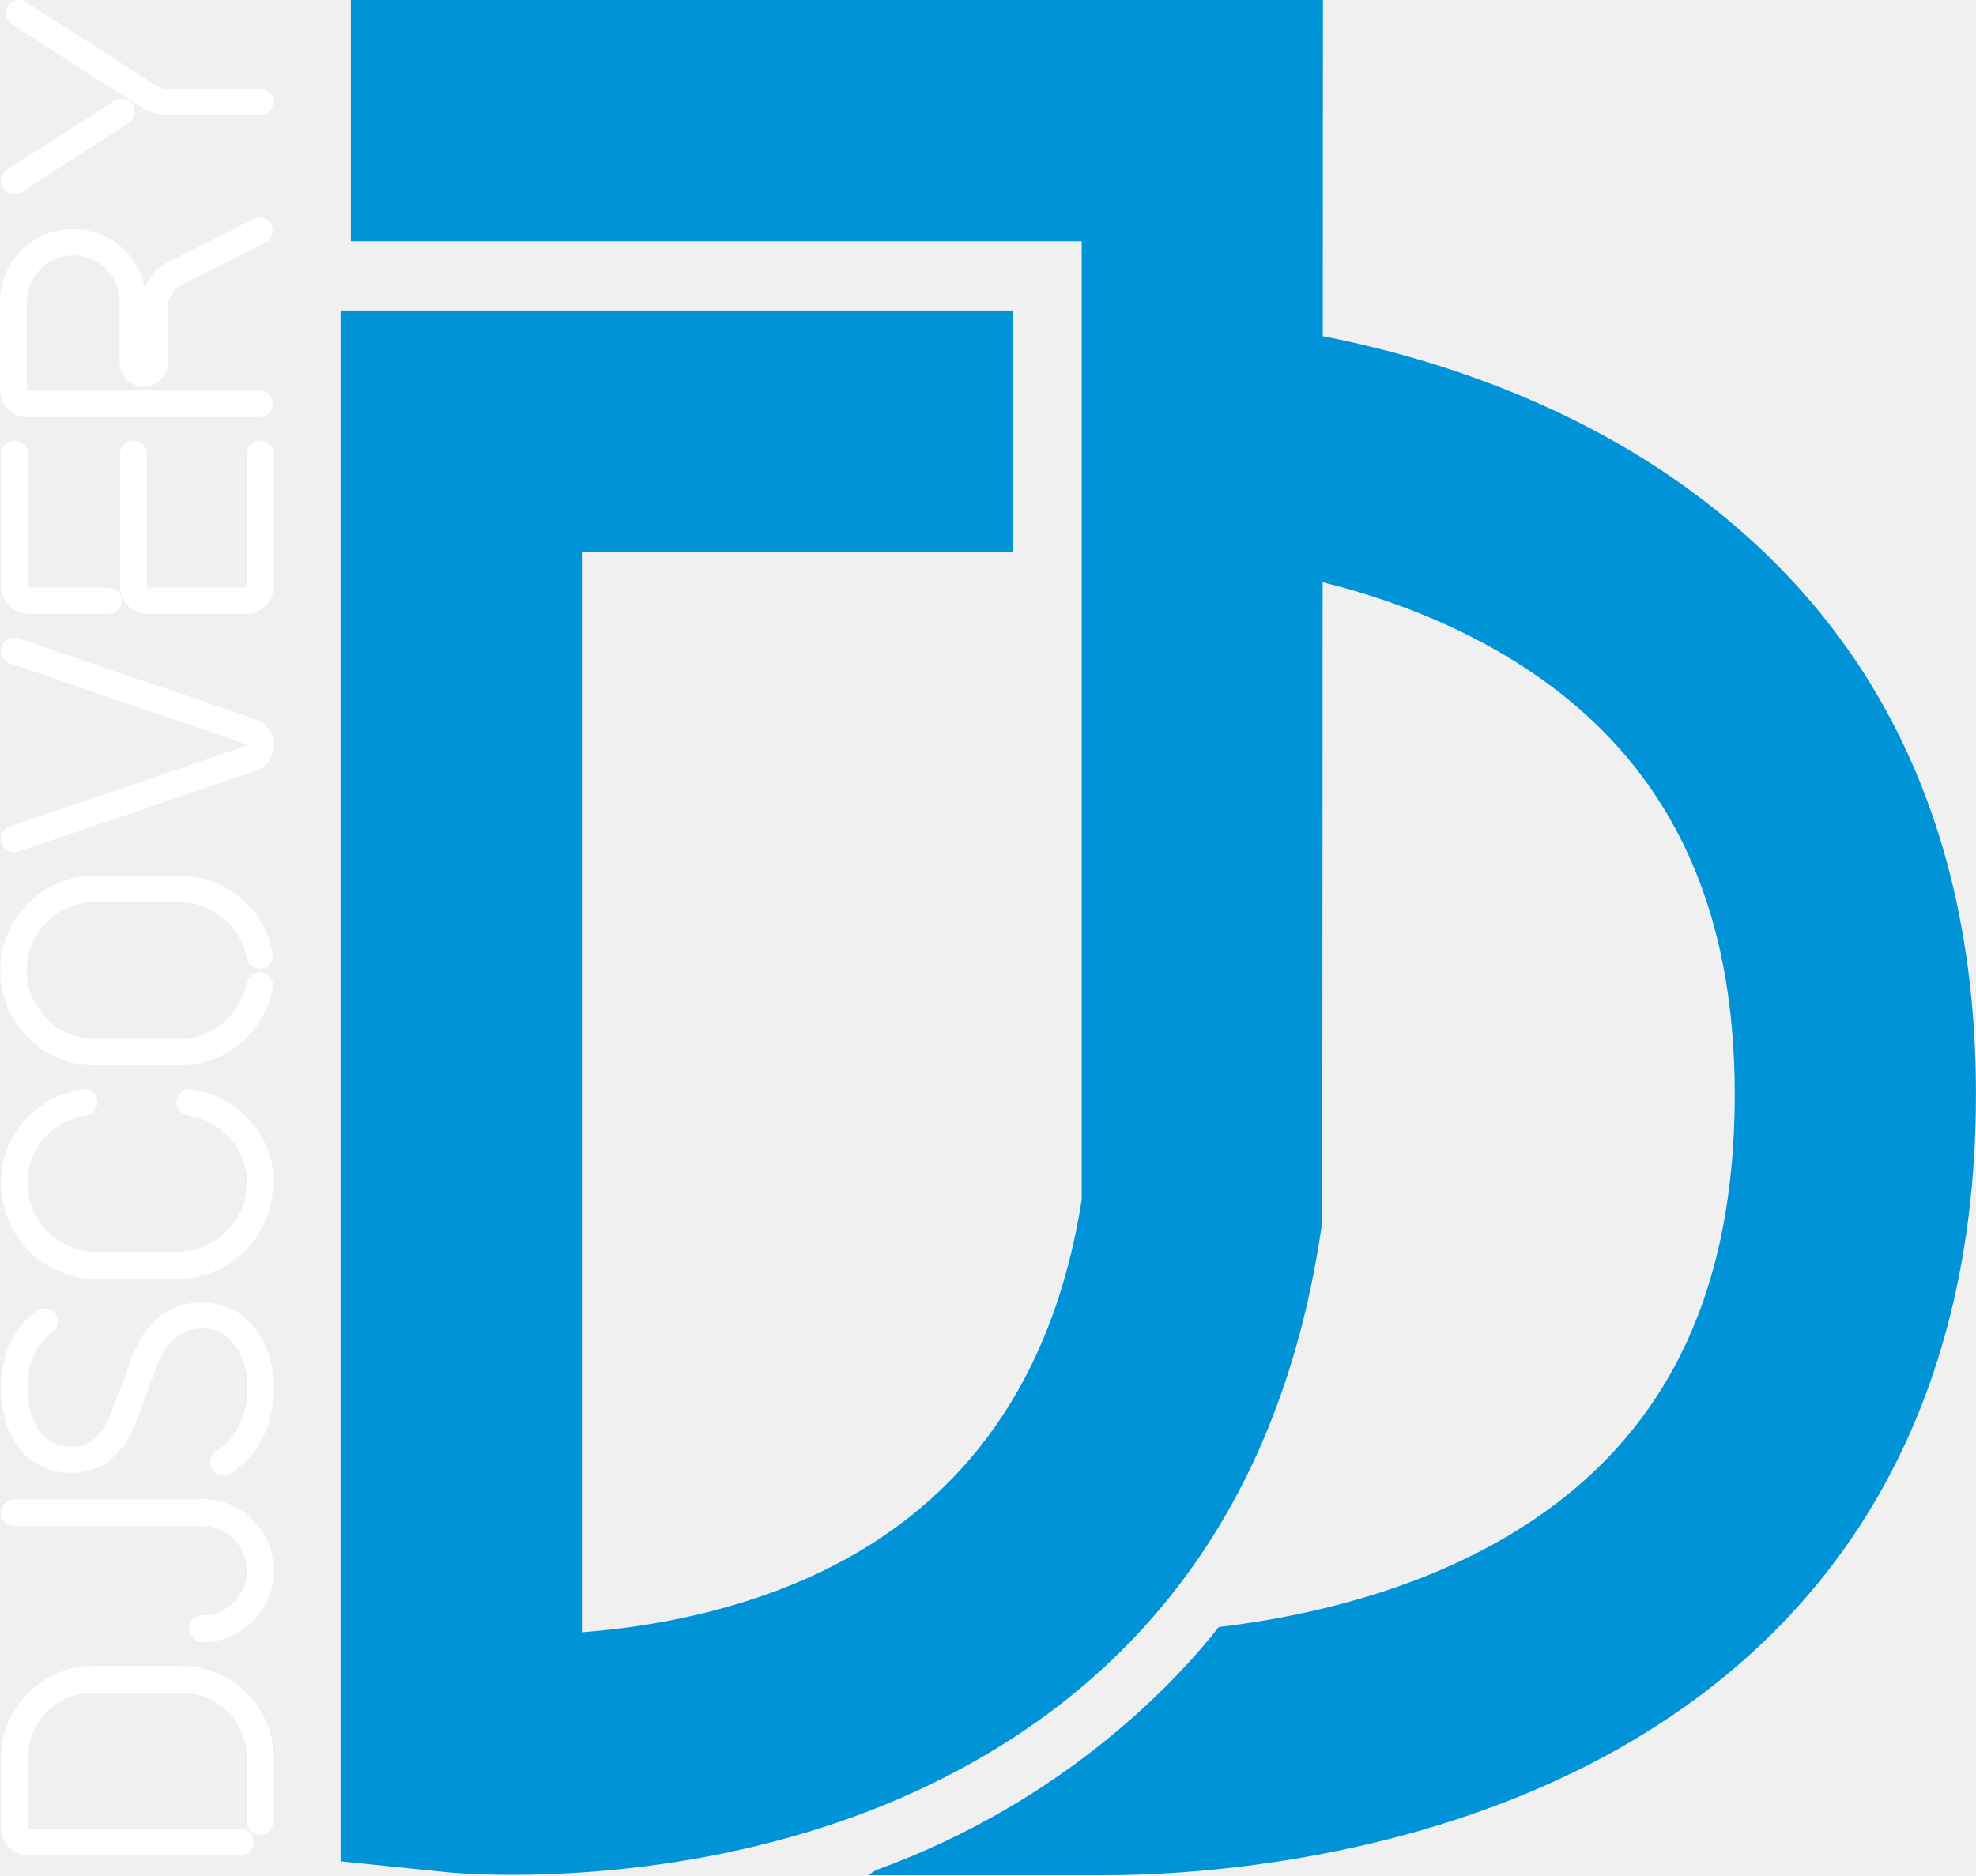
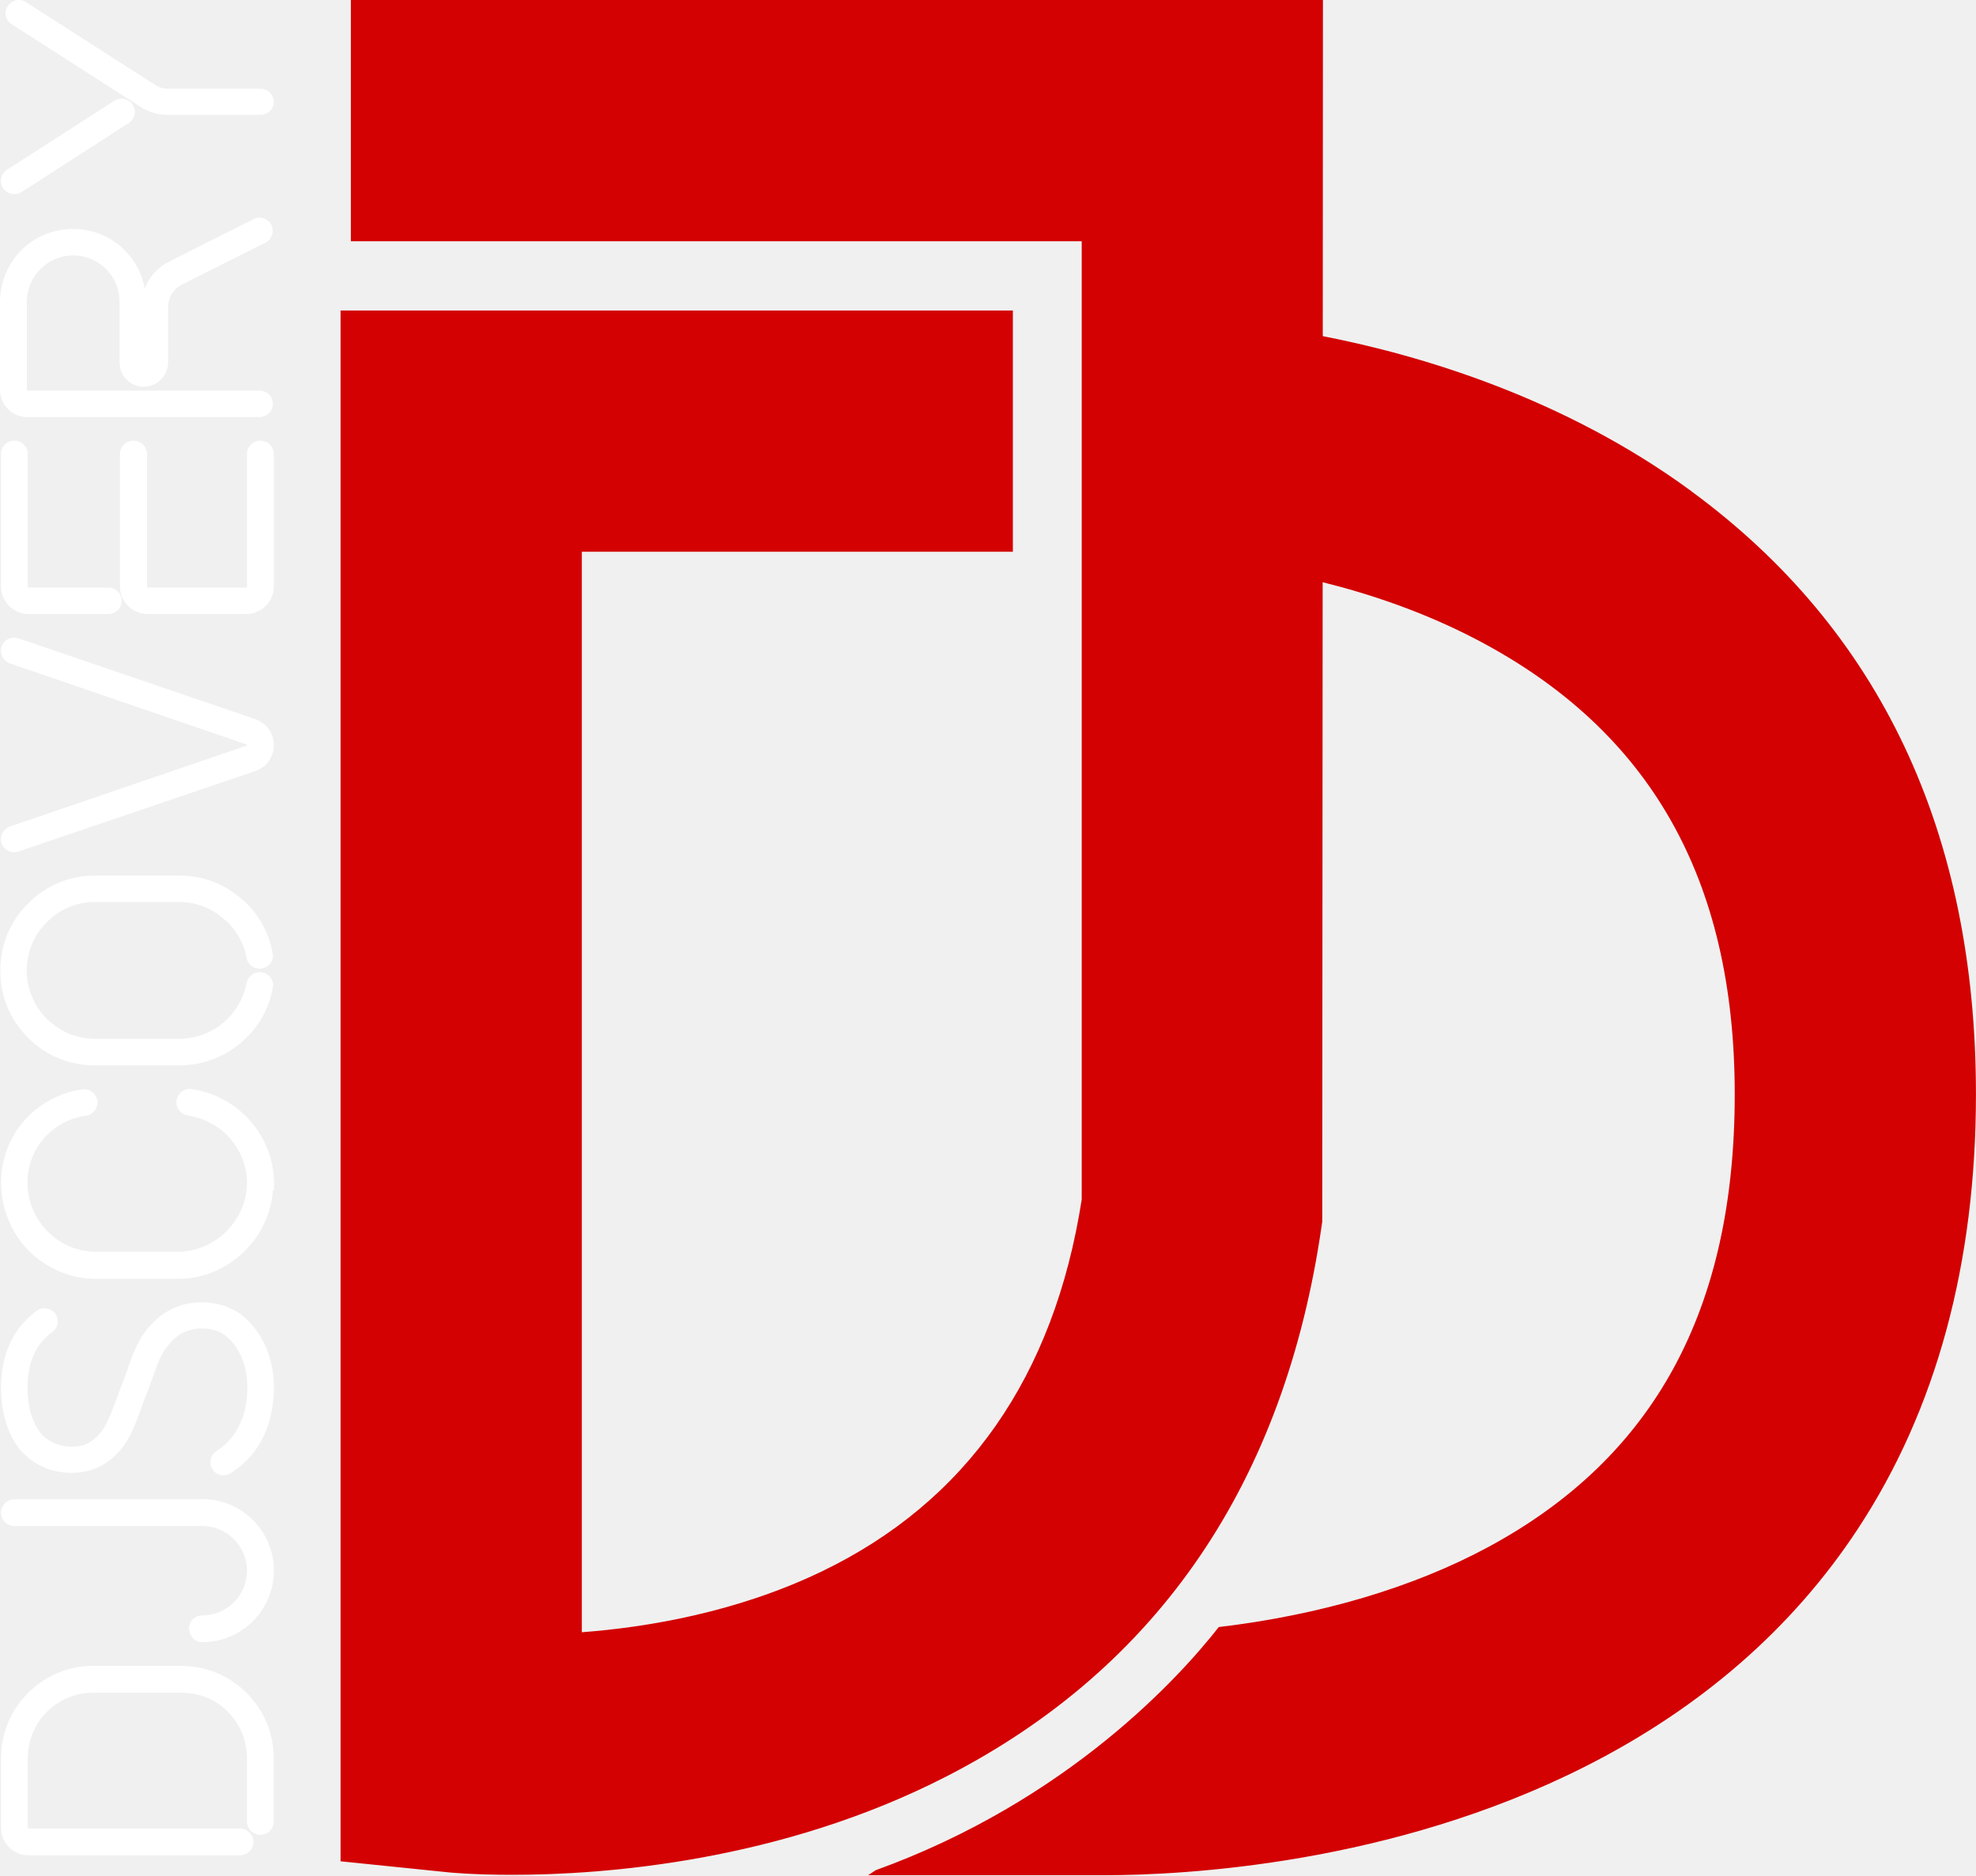
<svg xmlns="http://www.w3.org/2000/svg" id="Layer_1" version="1.1" viewBox="0 0 349.23 331.49">
  <defs>
    <style>
      .st0 {
        fill: #fff;
      }

      .st1 {
-         fill: #0093d8;
+         fill: #d30101;
      }
    </style>
  </defs>
  <g>
    <path class="st0" d="M32.08,294.48h-15.59c-4.35,0-8.44,1.7-11.52,4.78-3.08,3.08-4.78,7.17-4.78,11.52v12.34c0,2.67,2.17,4.85,4.85,4.85h37.37c1.32,0,2.39-1.05,2.39-2.34s-1.08-2.39-2.39-2.39H5.02c-.07,0-.1-.03-.1-.1v-12.34c0-3.12,1.19-6.04,3.37-8.2,2.18-2.16,5.09-3.37,8.2-3.37h15.59c3.12,0,6.04,1.19,8.2,3.37s3.37,5.09,3.37,8.2v11.17c0,1.32,1.08,2.39,2.39,2.39s2.34-1.08,2.34-2.39v-11.17c0-4.35-1.7-8.44-4.78-11.52s-7.17-4.78-11.52-4.78h0v-.02Z" />
    <path class="st0" d="M35.75,265.03H2.57c-1.32,0-2.39,1.08-2.39,2.39s1.08,2.34,2.39,2.34h33.18c4.36,0,7.9,3.54,7.9,7.9s-3.54,7.9-7.9,7.9c-1.29,0-2.34,1.05-2.34,2.34s1.03,2.39,2.34,2.39c6.98,0,12.65-5.67,12.65-12.65s-5.67-12.65-12.65-12.65v.04Z" />
    <path class="st0" d="M40.95,231.41c-1.58-.79-3.36-1.19-5.26-1.19-2.25,0-4.49.6-6.13,1.62-1.47.85-2.84,2.14-4.11,3.85-1.37,1.95-2.14,4.16-2.89,6.3l-.07.2c-.26.78-.6,1.7-.97,2.63-.35.87-.71,1.77-.99,2.64l-.06.15c-.77,2.09-1.5,4.06-2.55,5.44-1.48,1.9-3.04,2.7-5.22,2.7s-4.4-.99-5.52-2.43c-1.52-1.9-2.32-4.7-2.32-8.1,0-3.06.75-5.64,2.21-7.63.68-.86,1.4-1.56,2.14-2.1,1.06-.71,1.31-2.13.56-3.27-.35-.47-.91-.82-1.51-.92-.62-.1-1.26.03-1.74.39-1.25.92-2.33,1.99-3.15,3.08-2.12,2.85-3.19,6.36-3.19,10.45,0,4.46,1.15,8.26,3.32,10.99,1.06,1.3,2.51,2.39,4.2,3.15,1.49.65,3.21,1,4.99,1,3.63,0,6.54-1.46,8.92-4.45,1.41-1.81,2.23-3.97,3.1-6.26l.23-.63c.32-.95.6-1.72.91-2.49.24-.56.45-1.14.65-1.7.13-.39.26-.76.42-1.16l.07-.18c.65-1.91,1.27-3.71,2.27-5.08.91-1.24,1.77-2.07,2.72-2.63,1.02-.58,2.41-.94,3.72-.94,1.23,0,2.3.22,3.18.67.91.45,1.74,1.17,2.45,2.09,1.55,2.02,2.39,4.69,2.39,7.53,0,3.42-.81,6.28-2.41,8.49-.82,1.15-1.83,2.11-3.05,2.88-1.09.73-1.4,2.19-.72,3.2.41.7,1.16,1.09,1.94,1.09.42,0,.85-.11,1.26-.34,1.74-1.13,3.21-2.48,4.36-4.05,2.19-3.04,3.3-6.82,3.3-11.25,0-3.88-1.2-7.56-3.37-10.33-1.16-1.55-2.53-2.7-4.07-3.44h-.03l.02.03Z" />
    <path class="st0" d="M33.83,192.52c-.61-.09-1.21.07-1.7.44-.51.39-.84.96-.93,1.6-.09.61.07,1.21.44,1.7.39.51.96.84,1.59.92,2.8.44,5.5,1.89,7.36,3.97,1.84,2.12,2.89,4.66,3.06,7.32v.58c0,6.62-5.56,12.21-12.15,12.21h-14.67c-6.38,0-11.75-5.29-11.97-11.74v-.46c0-2.92,1.05-5.73,2.94-7.89,1.93-2.15,4.55-3.54,7.35-3.92.64-.09,1.2-.41,1.59-.93.39-.51.55-1.15.46-1.75-.19-1.29-1.36-2.15-2.68-1.99-3.96.56-7.59,2.52-10.22,5.51-2.53,2.83-3.98,6.54-4.11,10.51v.46c0,4.48,1.77,8.85,4.85,12,3.29,3.23,7.49,5.01,11.81,5.01h14.67c8.62,0,16.05-6.94,16.7-15.54l.2-.2v-1.27c0-3.97-1.5-7.86-4.23-10.96-2.66-3.02-6.34-5.01-10.34-5.57h-.02Z" />
    <path class="st0" d="M16.78,188.33h14.95c3.93,0,7.76-1.39,10.77-3.92,2.98-2.49,5-5.92,5.68-9.66.09-.23.09-.44.09-.53,0-1.17-.84-2.15-1.93-2.32-.61-.13-1.26,0-1.78.36s-.87.93-.96,1.5c-.56,2.79-2.03,5.29-4.15,7.04-2.13,1.8-4.94,2.83-7.73,2.83h-14.95c-3.19,0-6.21-1.26-8.5-3.54s-3.54-5.32-3.54-8.55,1.26-6.26,3.54-8.5c2.26-2.32,5.28-3.59,8.49-3.59h14.95c2.85,0,5.58,1.03,7.75,2.9,2.09,1.67,3.55,4.14,4.12,6.91.09.64.42,1.19.94,1.56.52.36,1.17.5,1.74.38.64-.09,1.19-.42,1.56-.94s.5-1.18.36-1.78c-.68-3.84-2.7-7.31-5.68-9.73-2.99-2.57-6.82-3.98-10.78-3.98h-14.95c-4.48,0-8.69,1.77-11.81,4.96-3.17,3.1-4.9,7.32-4.9,11.89s1.74,8.66,4.89,11.81c3.1,3.17,7.31,4.9,11.82,4.9h.01Z" />
    <path class="st0" d="M45.1,127.12L3.32,112.86c-.61-.21-1.25-.19-1.82.08s-1,.75-1.24,1.4c-.35,1.24.3,2.49,1.51,2.94l41.78,14.31.11.11h.02c0,.09-.08.11-.14.13L1.77,146.1c-1.21.43-1.87,1.69-1.49,2.98.22.61.65,1.08,1.23,1.35.32.15.66.22,1,.22.26,0,.54-.04.79-.14l41.8-14.2c2.03-.7,3.29-2.45,3.29-4.57s-1.29-3.93-3.3-4.62v.02-.02Z" />
    <path class="st0" d="M2.52,77.9c-1.27,0-2.34,1.07-2.34,2.34v23.45c0,2.67,2.2,4.85,4.9,4.85h14.03c1.35,0,2.39-1.03,2.39-2.34s-1.06-2.34-2.39-2.34H5.08c-.17,0-.17-.15-.17-.17v-23.45c0-1.29-1.08-2.34-2.39-2.34Z" />
    <path class="st0" d="M45.99,77.9c-1.27,0-2.34,1.07-2.34,2.34v23.45s0,.17-.17.17h-17.4s-.1-.08-.1-.17v-23.45c0-1.29-1.08-2.34-2.39-2.34s-2.39,1.05-2.39,2.34v23.45c0,2.67,2.2,4.85,4.9,4.85h17.4c2.7,0,4.9-2.17,4.9-4.85v-23.45c0-1.29-1.08-2.34-2.39-2.34h-.02Z" />
    <path class="st0" d="M4.85,73.73h41.03c1.29,0,2.34-1.05,2.34-2.34s-1-2.34-2.34-2.34H4.85s-.1-.08-.1-.17v-15.54c0-4.51,3.68-8.19,8.19-8.19s8.19,3.68,8.19,8.19v10.71c0,2.38,1.91,4.32,4.26,4.32s4.32-1.94,4.32-4.32v-9.83c0-1.59.91-3.07,2.34-3.86l14.82-7.44c.57-.26.99-.75,1.2-1.36.2-.58.17-1.21-.12-1.82-.62-1.16-2.06-1.6-3.2-.98l-14.77,7.44c-1.46.7-2.76,1.87-3.68,3.31-.28.5-.52,1-.71,1.52-.47-2.56-1.72-4.97-3.58-6.82-2.41-2.41-5.63-3.73-9.08-3.73s-6.73,1.32-9.14,3.73S0,49.95,0,53.35v15.54c0,2.67,2.17,4.85,4.85,4.85h0Z" />
    <path class="st0" d="M2.06,4.28l22.88,14.67c1.39.88,3.06,1.35,4.81,1.35h16.3c1.29,0,2.34-1.03,2.34-2.28s-1.07-2.34-2.34-2.34h-16.3c-.87,0-1.64-.21-2.28-.63L4.6.38C4.07.04,3.45-.08,2.83.06c-.6.14-1.11.5-1.47,1.02-.36.52-.46,1.15-.32,1.77.14.61.53,1.14,1.03,1.42h0Z" />
    <path class="st0" d="M2.52,34.31c.42,0,.86-.11,1.26-.34l19.01-12.24c.64-.45,1.05-1.23,1.05-1.95,0-.36-.1-.75-.32-1.18l-.06-.09c-.73-1.09-2.19-1.4-3.23-.71L1.24,30.01c-.52.34-.88.86-1.02,1.47-.14.62-.03,1.26.32,1.78.45.67,1.19,1.05,1.98,1.05Z" />
  </g>
  <path class="st1" d="M298.93,86.83c-22.64-16.62-48.12-24.09-65.15-27.41L233.81,0H62.01v42.64h129.17v169.39c-4.88,31.34-20.37,53.49-46.07,65.82-14.97,7.18-30.72,9.81-42.28,10.69V97.53h76.18v-42.64H60.19v274.14l19.15,1.96c.17.02,4.36.43,11.16.43,16.06,0,47.41-2.27,76.92-17.47,37.38-19.24,59.64-51.99,66.17-97.31l.1-.71.07-113.01c8.2,2.04,17.71,5.19,27.04,10.05,30.81,16.05,45.79,42.38,45.79,80.48s-14.25,64.22-43.57,80.03c-13.24,7.14-29.65,12.01-47.62,14.14-6.84,8.74-26.58,30.65-60.64,42.99l-1.33.88h41.65c14.17,0,50.83-1.88,85.17-19.26,20.37-10.31,36.54-24.4,48.05-41.89,13.88-21.07,20.92-46.94,20.92-76.89,0-46.25-16.92-82.12-50.3-106.61h0Z" />
</svg>
